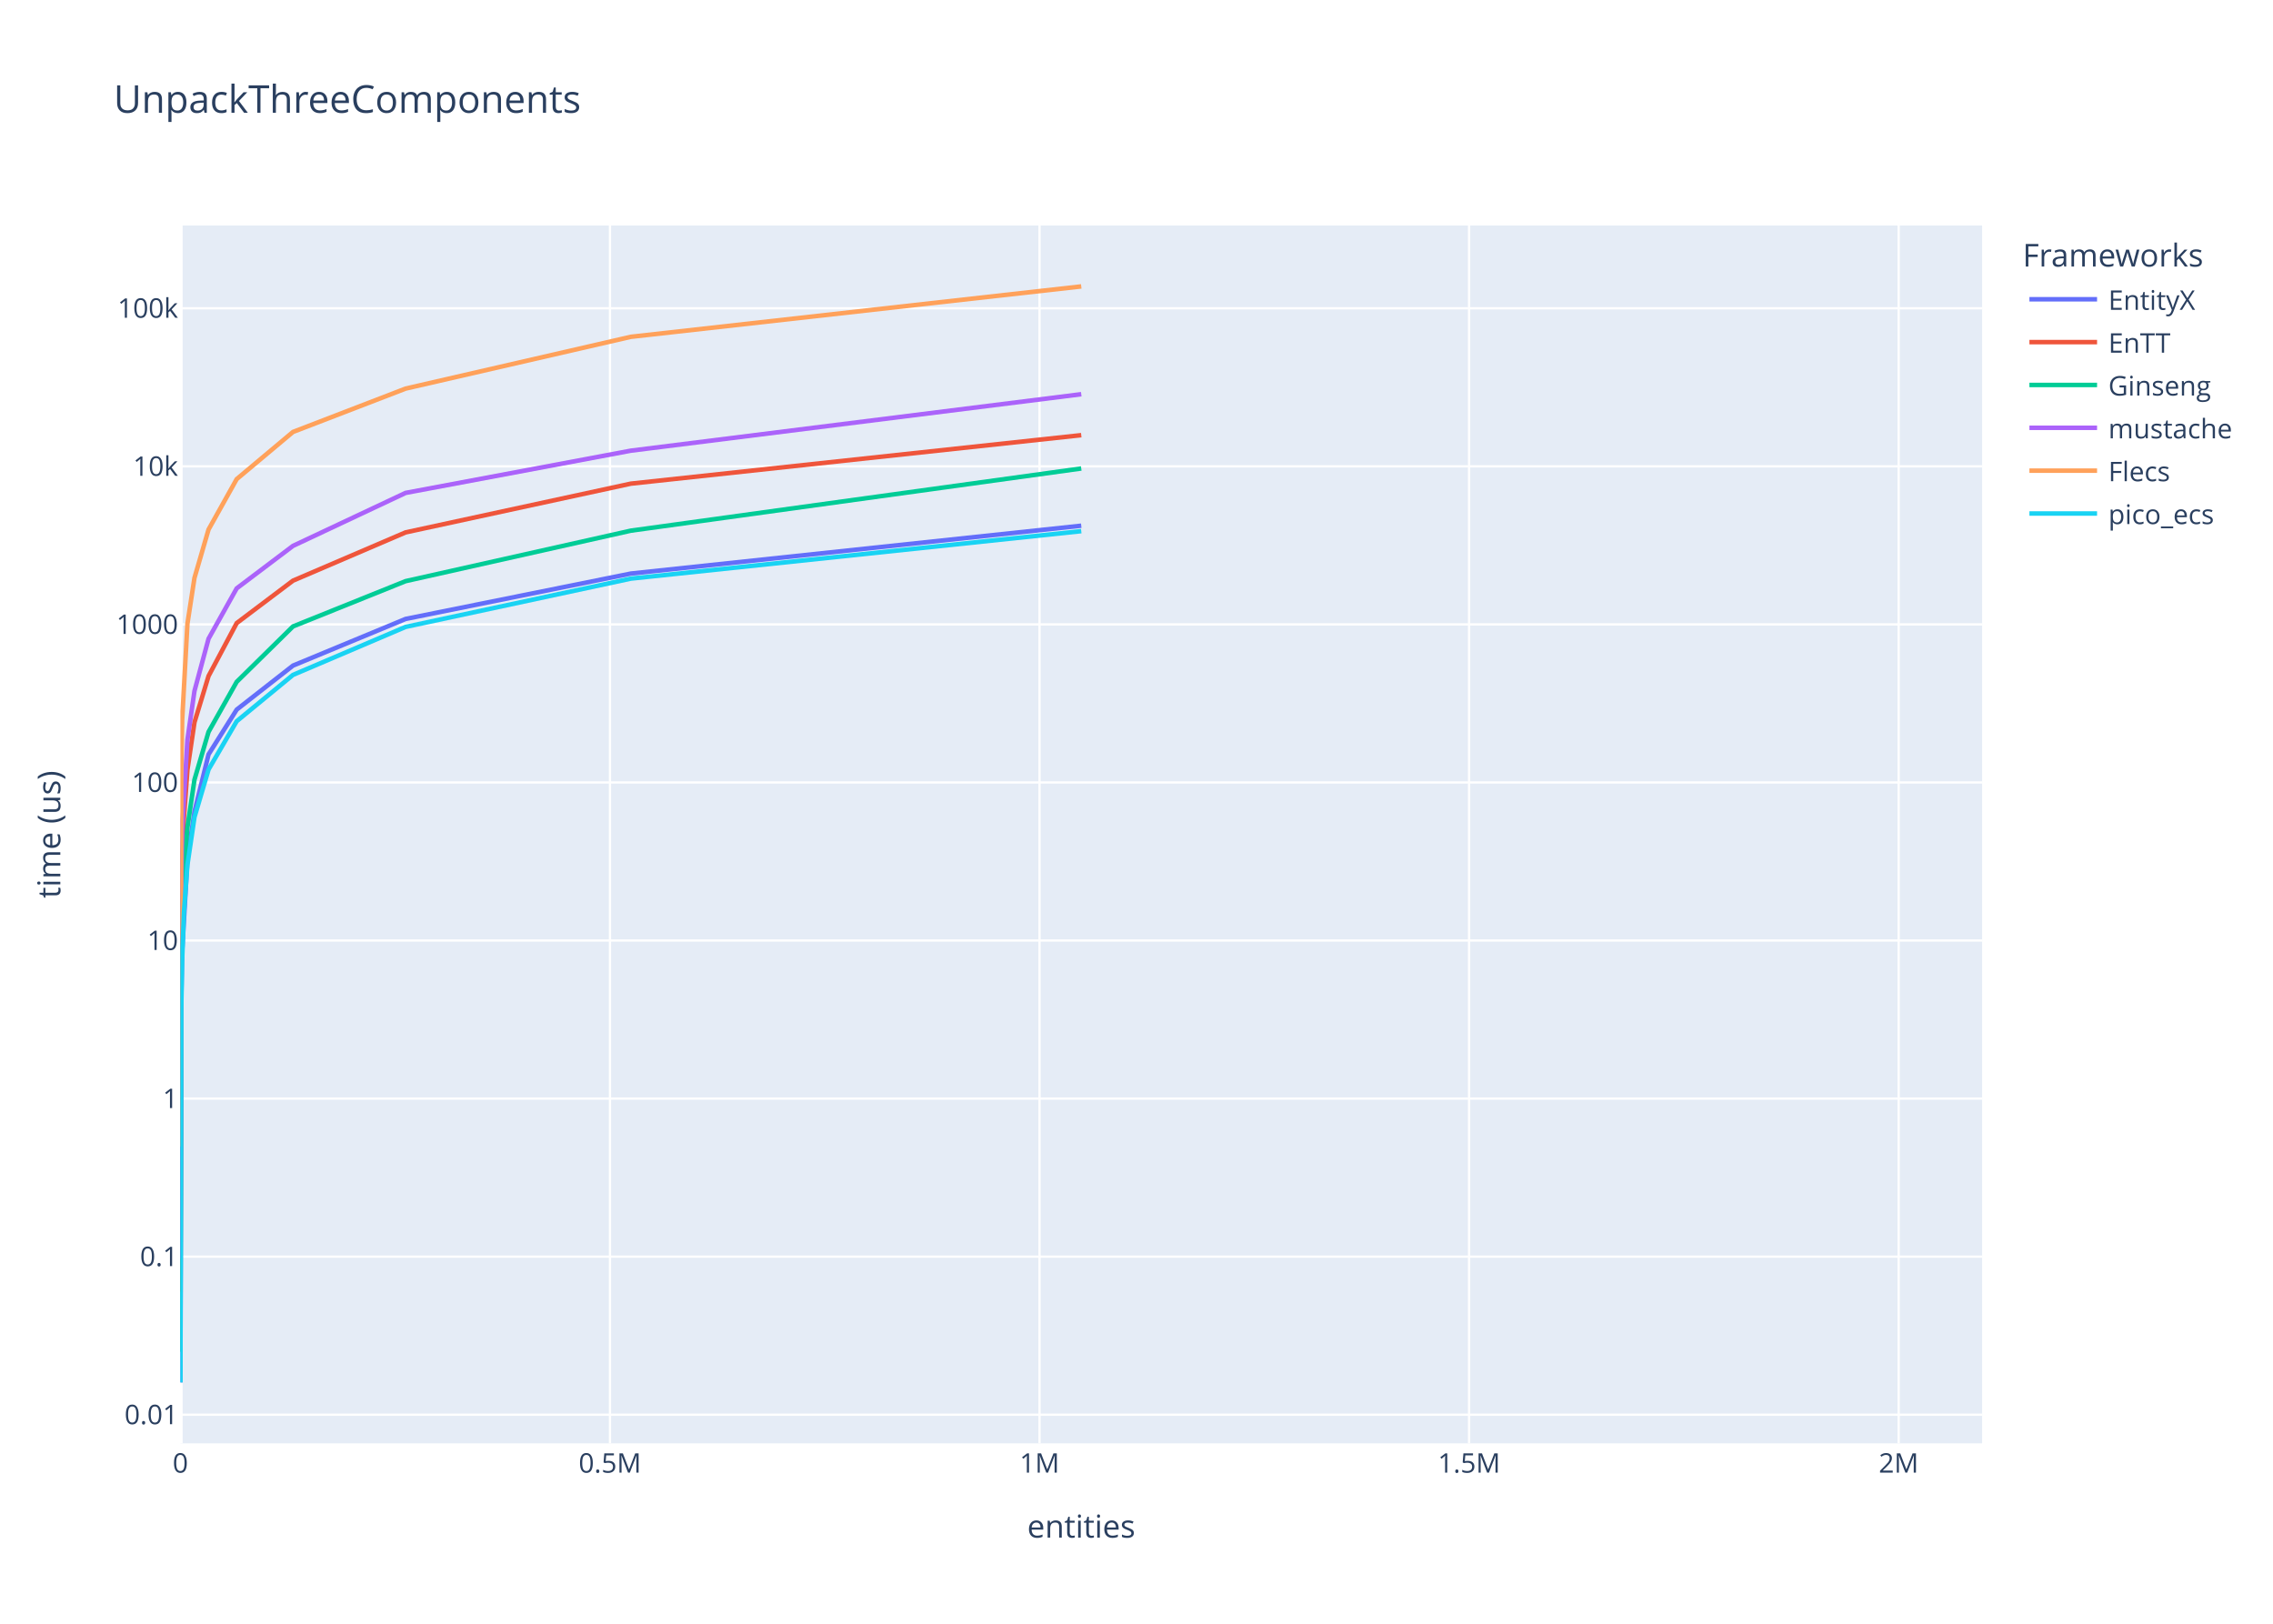
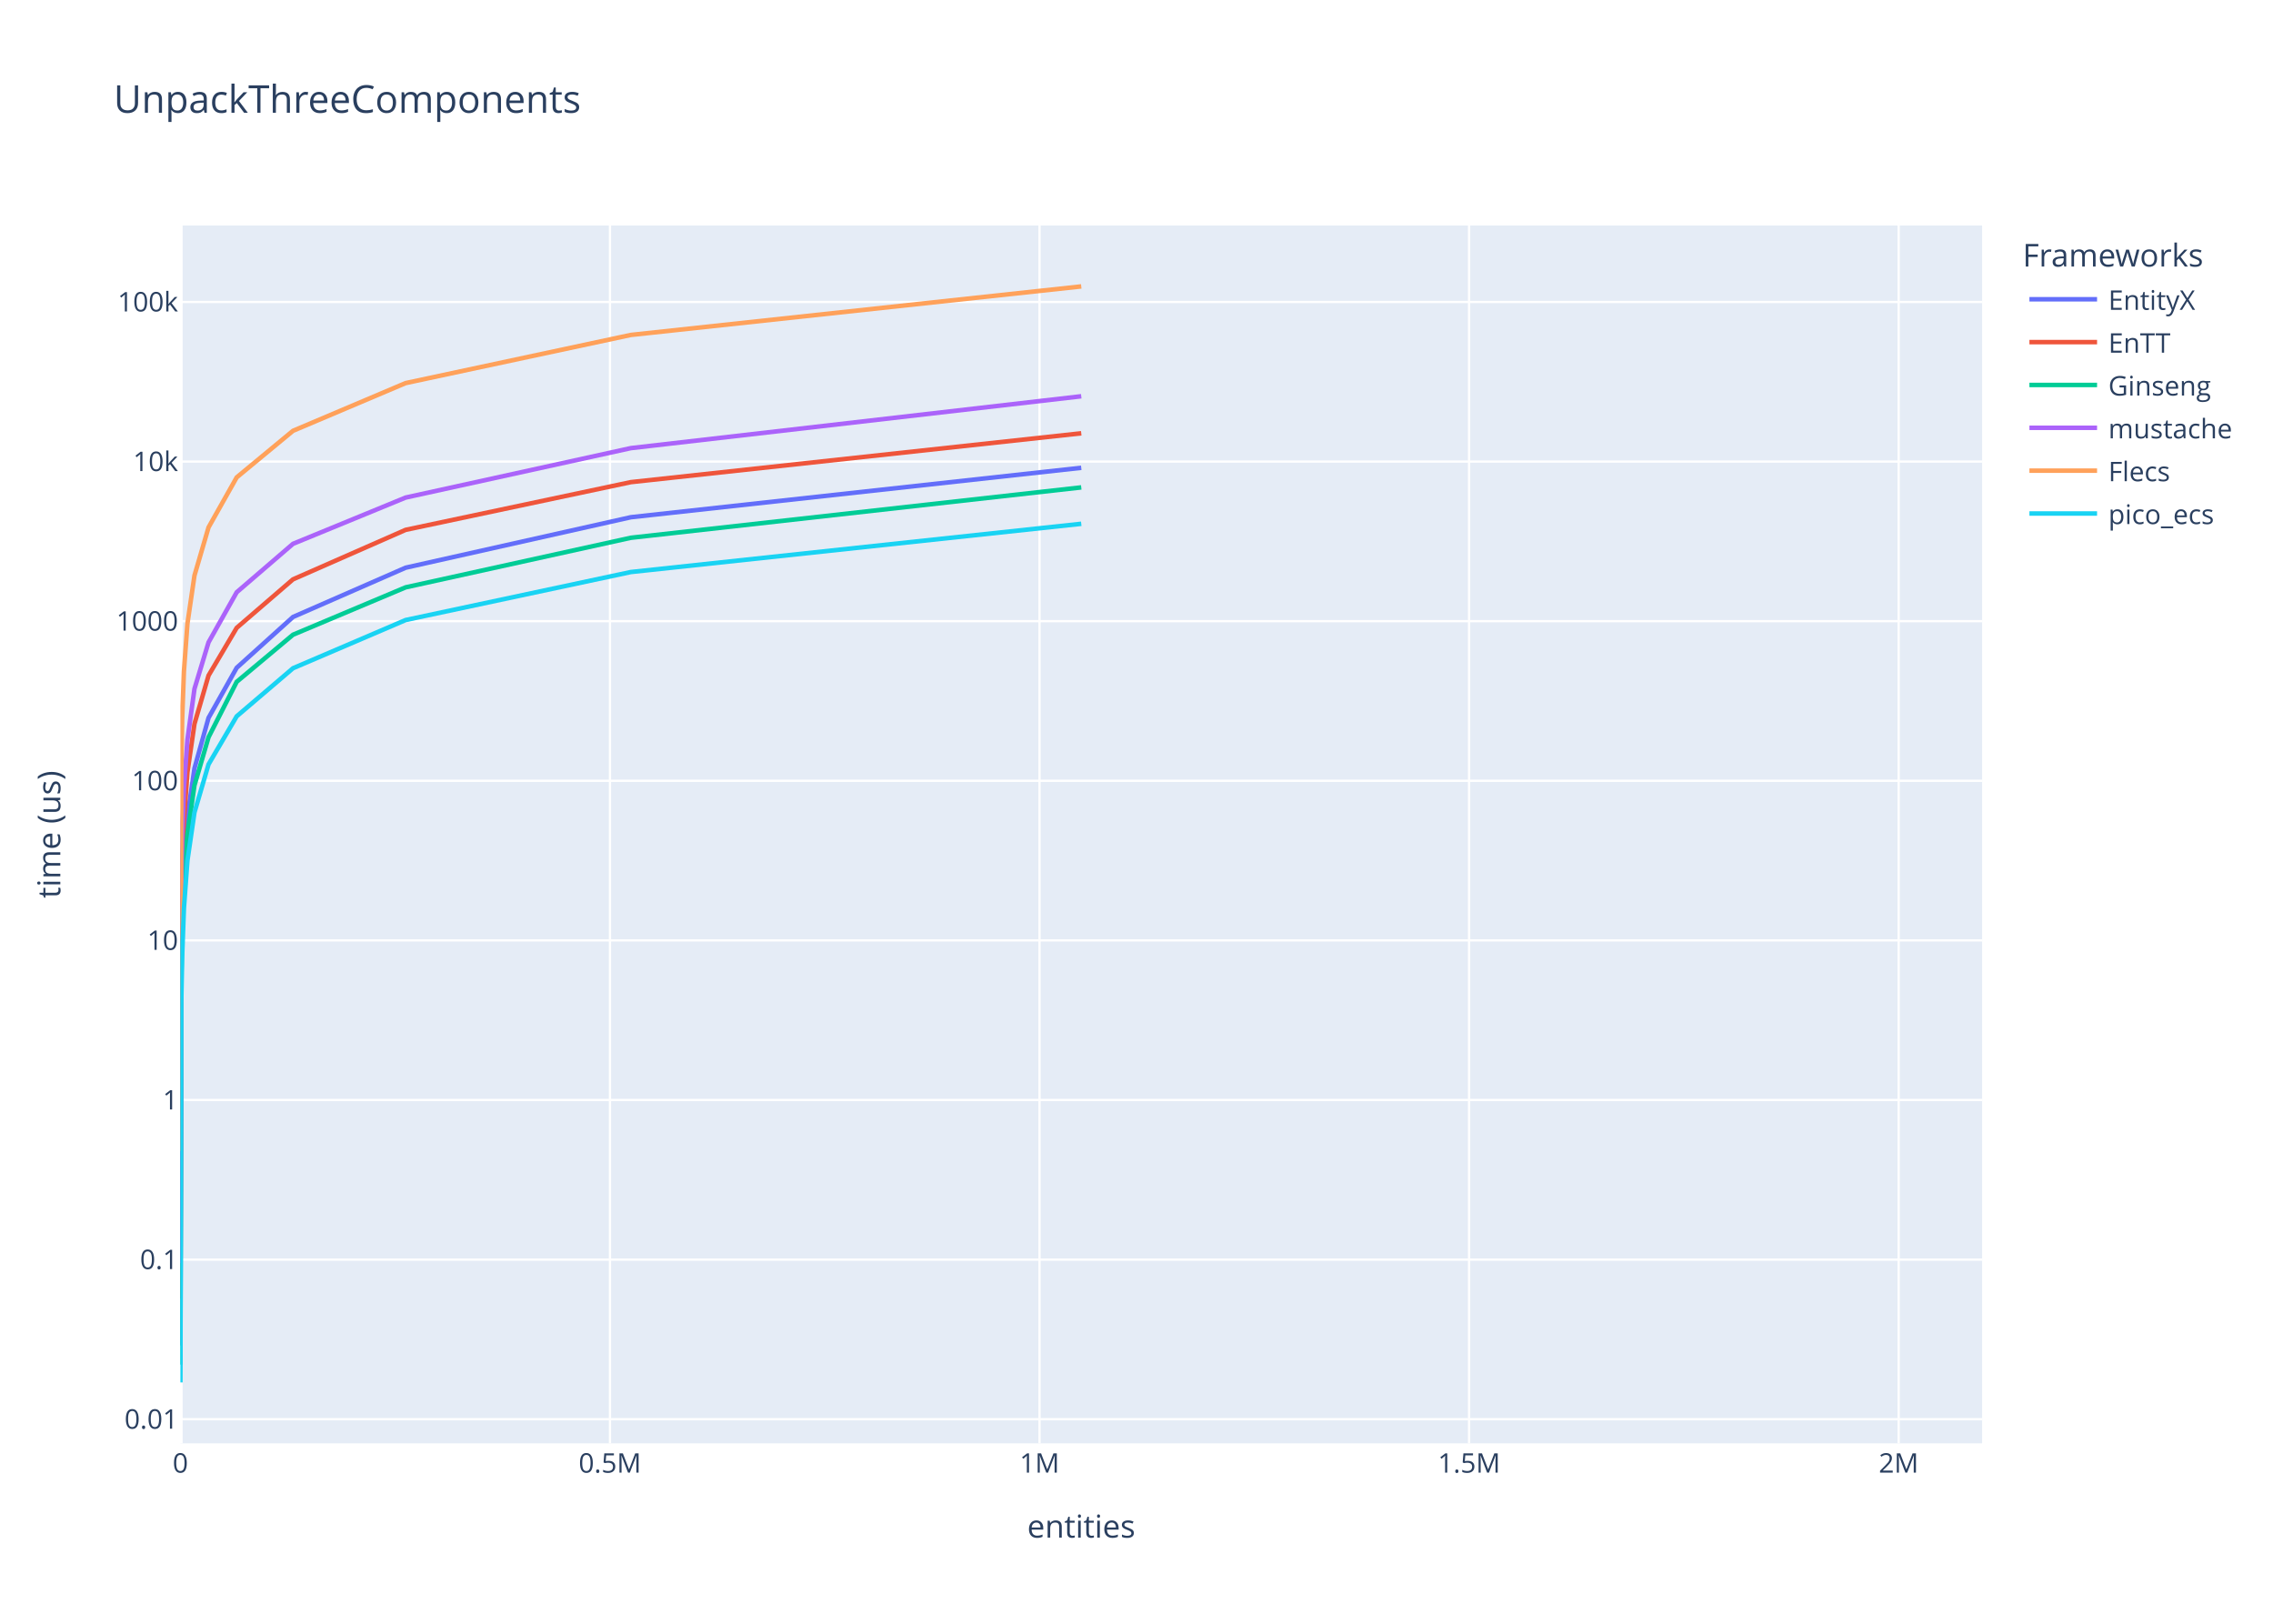
<svg xmlns="http://www.w3.org/2000/svg" class="main-svg" width="1008" height="720" style="" viewBox="0 0 1008 720">
  <rect x="0" y="0" width="1008" height="720" style="fill: rgb(255, 255, 255); fill-opacity: 1;" />
-   <defs id="defs-50a247">
+   <defs id="defs-b51463">
    <g class="clips">
-       <clipPath id="clip50a247xyplot" class="plotclip">
+       <clipPath id="clipb51463xyplot" class="plotclip">
        <rect width="799" height="540" />
      </clipPath>
-       <clipPath class="axesclip" id="clip50a247x">
+       <clipPath class="axesclip" id="clipb51463x">
        <rect x="80" y="0" width="799" height="720" />
      </clipPath>
-       <clipPath class="axesclip" id="clip50a247y">
+       <clipPath class="axesclip" id="clipb51463y">
        <rect x="0" y="100" width="1008" height="540" />
      </clipPath>
-       <clipPath class="axesclip" id="clip50a247xy">
+       <clipPath class="axesclip" id="clipb51463xy">
        <rect x="80" y="100" width="799" height="540" />
      </clipPath>
    </g>
    <g class="gradients" />
    <g class="patterns" />
  </defs>
  <g class="bglayer">
    <rect class="bg" x="80" y="100" width="799" height="540" style="fill: rgb(229, 236, 246); fill-opacity: 1; stroke-width: 0;" />
  </g>
  <g class="layer-below">
    <g class="imagelayer" />
    <g class="shapelayer" />
  </g>
  <g class="cartesianlayer">
    <g class="subplot xy">
      <g class="layer-subplot">
        <g class="shapelayer" />
        <g class="imagelayer" />
      </g>
      <g class="minor-gridlayer">
        <g class="x" />
        <g class="y" />
      </g>
      <g class="gridlayer">
        <g class="x">
          <path class="xgrid crisp" transform="translate(270.5,0)" d="M0,100v540" style="stroke: rgb(255, 255, 255); stroke-opacity: 1; stroke-width: 1px;" />
          <path class="xgrid crisp" transform="translate(460.99,0)" d="M0,100v540" style="stroke: rgb(255, 255, 255); stroke-opacity: 1; stroke-width: 1px;" />
          <path class="xgrid crisp" transform="translate(651.49,0)" d="M0,100v540" style="stroke: rgb(255, 255, 255); stroke-opacity: 1; stroke-width: 1px;" />
          <path class="xgrid crisp" transform="translate(841.99,0)" d="M0,100v540" style="stroke: rgb(255, 255, 255); stroke-opacity: 1; stroke-width: 1px;" />
        </g>
        <g class="y">
-           <path class="ygrid crisp" transform="translate(0,627.31)" d="M80,0h799" style="stroke: rgb(255, 255, 255); stroke-opacity: 1; stroke-width: 1px;" />
-           <path class="ygrid crisp" transform="translate(0,557.22)" d="M80,0h799" style="stroke: rgb(255, 255, 255); stroke-opacity: 1; stroke-width: 1px;" />
-           <path class="ygrid crisp" transform="translate(0,487.13)" d="M80,0h799" style="stroke: rgb(255, 255, 255); stroke-opacity: 1; stroke-width: 1px;" />
-           <path class="ygrid crisp" transform="translate(0,417.04)" d="M80,0h799" style="stroke: rgb(255, 255, 255); stroke-opacity: 1; stroke-width: 1px;" />
-           <path class="ygrid crisp" transform="translate(0,346.95)" d="M80,0h799" style="stroke: rgb(255, 255, 255); stroke-opacity: 1; stroke-width: 1px;" />
-           <path class="ygrid crisp" transform="translate(0,276.87)" d="M80,0h799" style="stroke: rgb(255, 255, 255); stroke-opacity: 1; stroke-width: 1px;" />
-           <path class="ygrid crisp" transform="translate(0,206.78)" d="M80,0h799" style="stroke: rgb(255, 255, 255); stroke-opacity: 1; stroke-width: 1px;" />
-           <path class="ygrid crisp" transform="translate(0,136.69)" d="M80,0h799" style="stroke: rgb(255, 255, 255); stroke-opacity: 1; stroke-width: 1px;" />
+           <path class="ygrid crisp" transform="translate(0,629.31)" d="M80,0h799" style="stroke: rgb(255, 255, 255); stroke-opacity: 1; stroke-width: 1px;" />
+           <path class="ygrid crisp" transform="translate(0,558.54)" d="M80,0h799" style="stroke: rgb(255, 255, 255); stroke-opacity: 1; stroke-width: 1px;" />
+           <path class="ygrid crisp" transform="translate(0,487.76)" d="M80,0h799" style="stroke: rgb(255, 255, 255); stroke-opacity: 1; stroke-width: 1px;" />
+           <path class="ygrid crisp" transform="translate(0,416.99)" d="M80,0h799" style="stroke: rgb(255, 255, 255); stroke-opacity: 1; stroke-width: 1px;" />
+           <path class="ygrid crisp" transform="translate(0,346.22)" d="M80,0h799" style="stroke: rgb(255, 255, 255); stroke-opacity: 1; stroke-width: 1px;" />
+           <path class="ygrid crisp" transform="translate(0,275.44)" d="M80,0h799" style="stroke: rgb(255, 255, 255); stroke-opacity: 1; stroke-width: 1px;" />
+           <path class="ygrid crisp" transform="translate(0,204.67)" d="M80,0h799" style="stroke: rgb(255, 255, 255); stroke-opacity: 1; stroke-width: 1px;" />
+           <path class="ygrid crisp" transform="translate(0,133.9)" d="M80,0h799" style="stroke: rgb(255, 255, 255); stroke-opacity: 1; stroke-width: 1px;" />
        </g>
      </g>
      <g class="zerolinelayer">
        <path class="xzl zl crisp" transform="translate(80,0)" d="M0,100v540" style="stroke: rgb(255, 255, 255); stroke-opacity: 1; stroke-width: 2px;" />
      </g>
      <path class="xlines-below" />
      <path class="ylines-below" />
      <g class="overlines-below" />
      <g class="xaxislayer-below" />
      <g class="yaxislayer-below" />
      <g class="overaxes-below" />
-       <g class="plot" transform="translate(80,100)" clip-path="url(#clip50a247xyplot)">
+       <g class="plot" transform="translate(80,100)" clip-path="url(#clipb51463xyplot)">
        <g class="scatterlayer mlayer">
-           <g class="trace scatter tracef7a768" style="stroke-miterlimit: 2; opacity: 1;">
-             <g class="fills" />
-             <g class="errorbars" />
-             <g class="lines">
-               <path class="js-line" d="M0,513L0.39,342.96L0.78,321.94L3.12,281.22L6.24,259.95L12.48,234.53L24.97,214.66L49.94,195.14L99.88,174.45L199.75,154.33L399.5,133.11" style="vector-effect: non-scaling-stroke; fill: none; stroke: rgb(99, 110, 250); stroke-opacity: 1; stroke-width: 2px; opacity: 1;" />
-             </g>
-             <g class="points" />
-             <g class="text" />
-           </g>
-           <g class="trace scatter trace54a5eb" style="stroke-miterlimit: 2; opacity: 1;">
-             <g class="fills" />
-             <g class="errorbars" />
-             <g class="lines">
-               <path class="js-line" d="M0,472.77L0.39,305.48L0.78,283.78L1.56,262.8L3.12,241.27L6.24,220.3L12.48,199.78L24.97,176.29L49.94,157.47L99.88,136.07L199.75,114.46L399.5,92.96" style="vector-effect: non-scaling-stroke; fill: none; stroke: rgb(239, 85, 59); stroke-opacity: 1; stroke-width: 2px; opacity: 1;" />
-             </g>
-             <g class="points" />
-             <g class="text" />
-           </g>
-           <g class="trace scatter trace994c9f" style="stroke-miterlimit: 2; opacity: 1;">
-             <g class="fills" />
-             <g class="errorbars" />
-             <g class="lines">
-               <path class="js-line" d="M0,499.42L0.39,330.42L0.78,306.81L1.56,286.64L3.12,266.81L6.24,245.72L12.48,224.54L24.97,202.34L49.94,177.77L99.88,157.69L199.75,135.31L399.5,107.73" style="vector-effect: non-scaling-stroke; fill: none; stroke: rgb(0, 204, 150); stroke-opacity: 1; stroke-width: 2px; opacity: 1;" />
-             </g>
-             <g class="points" />
-             <g class="text" />
-           </g>
-           <g class="trace scatter tracefcd312" style="stroke-miterlimit: 2; opacity: 1;">
-             <g class="fills" />
-             <g class="errorbars" />
-             <g class="lines">
-               <path class="js-line" d="M0,458.15L0.39,291.09L0.78,267.58L3.12,228L6.24,206.39L12.48,183.23L24.97,160.89L49.94,142.05L99.88,118.56L199.75,99.84L399.5,74.8" style="vector-effect: non-scaling-stroke; fill: none; stroke: rgb(171, 99, 250); stroke-opacity: 1; stroke-width: 2px; opacity: 1;" />
-             </g>
-             <g class="points" />
-             <g class="text" />
-           </g>
-           <g class="trace scatter trace019e08" style="stroke-miterlimit: 2; opacity: 1;">
-             <g class="fills" />
-             <g class="errorbars" />
-             <g class="lines">
-               <path class="js-line" d="M0,408.35L0.39,240.1L0.78,219.39L3.12,176.52L6.24,156.25L12.48,134.8L24.97,112.44L49.94,91.53L99.88,72.31L199.75,49.35L399.5,27" style="vector-effect: non-scaling-stroke; fill: none; stroke: rgb(255, 161, 90); stroke-opacity: 1; stroke-width: 2px; opacity: 1;" />
-             </g>
-             <g class="points" />
-             <g class="text" />
-           </g>
-           <g class="trace scatter trace1cb32e" style="stroke-miterlimit: 2; opacity: 1;">
-             <g class="fills" />
-             <g class="errorbars" />
-             <g class="lines">
-               <path class="js-line" d="M0,513L0.39,346.82L0.78,325.75L1.56,304.63L3.12,283.45L6.24,262.36L12.48,241.22L24.97,219.8L49.94,199.26L99.88,177.98L199.75,156.57L399.5,135.52" style="vector-effect: non-scaling-stroke; fill: none; stroke: rgb(25, 211, 243); stroke-opacity: 1; stroke-width: 2px; opacity: 1;" />
+           <g class="trace scatter trace896f17" style="stroke-miterlimit: 2; opacity: 1;">
+             <g class="fills" />
+             <g class="errorbars" />
+             <g class="lines">
+               <path class="js-line" d="M0,496.58L0.39,326.05L0.78,304.71L1.56,283.37L3.12,262.09L6.24,240.68L12.48,218.31L24.97,196.1L49.94,173.58L99.88,151.73L199.75,129.35L399.5,107.43" style="vector-effect: non-scaling-stroke; fill: none; stroke: rgb(99, 110, 250); stroke-opacity: 1; stroke-width: 2px; opacity: 1;" />
+             </g>
+             <g class="points" />
+             <g class="text" />
+           </g>
+           <g class="trace scatter trace5eb582" style="stroke-miterlimit: 2; opacity: 1;">
+             <g class="fills" />
+             <g class="errorbars" />
+             <g class="lines">
+               <path class="js-line" d="M0,475.81L0.39,306.46L0.78,285.26L1.56,263.76L3.12,242.41L6.24,220.98L12.48,199.54L24.97,178.39L49.94,156.89L99.88,134.95L199.75,113.79L399.5,92.13" style="vector-effect: non-scaling-stroke; fill: none; stroke: rgb(239, 85, 59); stroke-opacity: 1; stroke-width: 2px; opacity: 1;" />
+             </g>
+             <g class="points" />
+             <g class="text" />
+           </g>
+           <g class="trace scatter trace7ca030" style="stroke-miterlimit: 2; opacity: 1;">
+             <g class="fills" />
+             <g class="errorbars" />
+             <g class="lines">
+               <path class="js-line" d="M0,505.08L0.39,334.1L0.78,312.77L1.56,290.99L3.12,269.67L6.24,248.23L12.48,226.89L24.97,202.33L49.94,181.45L99.88,160.44L199.75,138.46L399.5,116.12" style="vector-effect: non-scaling-stroke; fill: none; stroke: rgb(0, 204, 150); stroke-opacity: 1; stroke-width: 2px; opacity: 1;" />
+             </g>
+             <g class="points" />
+             <g class="text" />
+           </g>
+           <g class="trace scatter tracef2fcd7" style="stroke-miterlimit: 2; opacity: 1;">
+             <g class="fills" />
+             <g class="errorbars" />
+             <g class="lines">
+               <path class="js-line" d="M0,460.11L0.39,292.05L0.78,270.76L1.56,249.54L3.12,227.97L6.24,205.43L12.48,184.82L24.97,162.62L49.94,141.14L99.88,120.63L199.75,98.71L399.5,75.71" style="vector-effect: non-scaling-stroke; fill: none; stroke: rgb(171, 99, 250); stroke-opacity: 1; stroke-width: 2px; opacity: 1;" />
+             </g>
+             <g class="points" />
+             <g class="text" />
+           </g>
+           <g class="trace scatter traceab386b" style="stroke-miterlimit: 2; opacity: 1;">
+             <g class="fills" />
+             <g class="errorbars" />
+             <g class="lines">
+               <path class="js-line" d="M0,410.39L0.39,240.44L0.78,219.11L1.56,197.79L3.12,176.5L6.24,155.19L12.48,133.85L24.97,111.67L49.94,91.03L99.88,69.87L199.75,48.52L399.5,27" style="vector-effect: non-scaling-stroke; fill: none; stroke: rgb(255, 161, 90); stroke-opacity: 1; stroke-width: 2px; opacity: 1;" />
+             </g>
+             <g class="points" />
+             <g class="text" />
+           </g>
+           <g class="trace scatter tracebd4b27" style="stroke-miterlimit: 2; opacity: 1;">
+             <g class="fills" />
+             <g class="errorbars" />
+             <g class="lines">
+               <path class="js-line" d="M0,513L0.39,344.19L0.78,324.13L1.56,302.82L3.12,281.54L6.24,260.24L12.48,238.93L24.97,217.62L49.94,196.31L99.88,174.94L199.75,153.65L399.5,132.26" style="vector-effect: non-scaling-stroke; fill: none; stroke: rgb(25, 211, 243); stroke-opacity: 1; stroke-width: 2px; opacity: 1;" />
            </g>
            <g class="points" />
            <g class="text" />
          </g>
        </g>
      </g>
      <g class="overplot" />
      <path class="xlines-above crisp" d="M0,0" style="fill: none;" />
      <path class="ylines-above crisp" d="M0,0" style="fill: none;" />
      <g class="overlines-above" />
      <g class="xaxislayer-above">
        <g class="xtick">
          <text text-anchor="middle" x="0" y="653" transform="translate(80,0)" style="font-family: 'Open Sans', verdana, arial, sans-serif; font-size: 12px; fill: rgb(42, 63, 95); fill-opacity: 1; white-space: pre; opacity: 1;">0</text>
        </g>
        <g class="xtick">
          <text text-anchor="middle" x="0" y="653" style="font-family: 'Open Sans', verdana, arial, sans-serif; font-size: 12px; fill: rgb(42, 63, 95); fill-opacity: 1; white-space: pre; opacity: 1;" transform="translate(270.5,0)">0.5M</text>
        </g>
        <g class="xtick">
          <text text-anchor="middle" x="0" y="653" style="font-family: 'Open Sans', verdana, arial, sans-serif; font-size: 12px; fill: rgb(42, 63, 95); fill-opacity: 1; white-space: pre; opacity: 1;" transform="translate(460.99,0)">1M</text>
        </g>
        <g class="xtick">
          <text text-anchor="middle" x="0" y="653" style="font-family: 'Open Sans', verdana, arial, sans-serif; font-size: 12px; fill: rgb(42, 63, 95); fill-opacity: 1; white-space: pre; opacity: 1;" transform="translate(651.49,0)">1.5M</text>
        </g>
        <g class="xtick">
          <text text-anchor="middle" x="0" y="653" style="font-family: 'Open Sans', verdana, arial, sans-serif; font-size: 12px; fill: rgb(42, 63, 95); fill-opacity: 1; white-space: pre; opacity: 1;" transform="translate(841.99,0)">2M</text>
        </g>
      </g>
      <g class="yaxislayer-above">
        <g class="ytick">
-           <text text-anchor="end" x="79" y="4.2" transform="translate(0,627.31)" style="font-family: 'Open Sans', verdana, arial, sans-serif; font-size: 12px; fill: rgb(42, 63, 95); fill-opacity: 1; white-space: pre; opacity: 1;">0.01</text>
-         </g>
-         <g class="ytick">
-           <text text-anchor="end" x="79" y="4.2" style="font-family: 'Open Sans', verdana, arial, sans-serif; font-size: 12px; fill: rgb(42, 63, 95); fill-opacity: 1; white-space: pre; opacity: 1;" transform="translate(0,557.22)">0.1</text>
-         </g>
-         <g class="ytick">
-           <text text-anchor="end" x="79" y="4.2" style="font-family: 'Open Sans', verdana, arial, sans-serif; font-size: 12px; fill: rgb(42, 63, 95); fill-opacity: 1; white-space: pre; opacity: 1;" transform="translate(0,487.13)">1</text>
-         </g>
-         <g class="ytick">
-           <text text-anchor="end" x="79" y="4.2" style="font-family: 'Open Sans', verdana, arial, sans-serif; font-size: 12px; fill: rgb(42, 63, 95); fill-opacity: 1; white-space: pre; opacity: 1;" transform="translate(0,417.04)">10</text>
-         </g>
-         <g class="ytick">
-           <text text-anchor="end" x="79" y="4.2" style="font-family: 'Open Sans', verdana, arial, sans-serif; font-size: 12px; fill: rgb(42, 63, 95); fill-opacity: 1; white-space: pre; opacity: 1;" transform="translate(0,346.95)">100</text>
-         </g>
-         <g class="ytick">
-           <text text-anchor="end" x="79" y="4.2" style="font-family: 'Open Sans', verdana, arial, sans-serif; font-size: 12px; fill: rgb(42, 63, 95); fill-opacity: 1; white-space: pre; opacity: 1;" transform="translate(0,276.87)">1000</text>
-         </g>
-         <g class="ytick">
-           <text text-anchor="end" x="79" y="4.2" style="font-family: 'Open Sans', verdana, arial, sans-serif; font-size: 12px; fill: rgb(42, 63, 95); fill-opacity: 1; white-space: pre; opacity: 1;" transform="translate(0,206.78)">10k</text>
-         </g>
-         <g class="ytick">
-           <text text-anchor="end" x="79" y="4.2" style="font-family: 'Open Sans', verdana, arial, sans-serif; font-size: 12px; fill: rgb(42, 63, 95); fill-opacity: 1; white-space: pre; opacity: 1;" transform="translate(0,136.69)">100k</text>
+           <text text-anchor="end" x="79" y="4.2" transform="translate(0,629.31)" style="font-family: 'Open Sans', verdana, arial, sans-serif; font-size: 12px; fill: rgb(42, 63, 95); fill-opacity: 1; white-space: pre; opacity: 1;">0.01</text>
+         </g>
+         <g class="ytick">
+           <text text-anchor="end" x="79" y="4.2" style="font-family: 'Open Sans', verdana, arial, sans-serif; font-size: 12px; fill: rgb(42, 63, 95); fill-opacity: 1; white-space: pre; opacity: 1;" transform="translate(0,558.54)">0.1</text>
+         </g>
+         <g class="ytick">
+           <text text-anchor="end" x="79" y="4.2" style="font-family: 'Open Sans', verdana, arial, sans-serif; font-size: 12px; fill: rgb(42, 63, 95); fill-opacity: 1; white-space: pre; opacity: 1;" transform="translate(0,487.76)">1</text>
+         </g>
+         <g class="ytick">
+           <text text-anchor="end" x="79" y="4.2" style="font-family: 'Open Sans', verdana, arial, sans-serif; font-size: 12px; fill: rgb(42, 63, 95); fill-opacity: 1; white-space: pre; opacity: 1;" transform="translate(0,416.99)">10</text>
+         </g>
+         <g class="ytick">
+           <text text-anchor="end" x="79" y="4.2" style="font-family: 'Open Sans', verdana, arial, sans-serif; font-size: 12px; fill: rgb(42, 63, 95); fill-opacity: 1; white-space: pre; opacity: 1;" transform="translate(0,346.22)">100</text>
+         </g>
+         <g class="ytick">
+           <text text-anchor="end" x="79" y="4.2" style="font-family: 'Open Sans', verdana, arial, sans-serif; font-size: 12px; fill: rgb(42, 63, 95); fill-opacity: 1; white-space: pre; opacity: 1;" transform="translate(0,275.44)">1000</text>
+         </g>
+         <g class="ytick">
+           <text text-anchor="end" x="79" y="4.2" style="font-family: 'Open Sans', verdana, arial, sans-serif; font-size: 12px; fill: rgb(42, 63, 95); fill-opacity: 1; white-space: pre; opacity: 1;" transform="translate(0,204.67)">10k</text>
+         </g>
+         <g class="ytick">
+           <text text-anchor="end" x="79" y="4.2" style="font-family: 'Open Sans', verdana, arial, sans-serif; font-size: 12px; fill: rgb(42, 63, 95); fill-opacity: 1; white-space: pre; opacity: 1;" transform="translate(0,133.9)">100k</text>
        </g>
      </g>
      <g class="overaxes-above" />
    </g>
  </g>
  <g class="polarlayer" />
  <g class="smithlayer" />
  <g class="ternarylayer" />
  <g class="geolayer" />
  <g class="funnelarealayer" />
  <g class="pielayer" />
  <g class="iciclelayer" />
  <g class="treemaplayer" />
  <g class="sunburstlayer" />
  <g class="glimages" />
-   <defs id="topdefs-50a247">
+   <defs id="topdefs-b51463">
    <g class="clips" />
-     <clipPath id="legend50a247">
+     <clipPath id="legendb51463">
      <rect width="101" height="143" x="0" y="0" />
    </clipPath>
  </defs>
  <g class="layer-above">
    <g class="imagelayer" />
    <g class="shapelayer" />
  </g>
  <g class="infolayer">
    <g class="legend" pointer-events="all" transform="translate(894.98,100)">
      <rect class="bg" shape-rendering="crispEdges" width="101" height="143" x="0" y="0" style="stroke: rgb(68, 68, 68); stroke-opacity: 1; fill: rgb(255, 255, 255); fill-opacity: 1; stroke-width: 0px;" />
-       <g class="scrollbox" transform="" clip-path="url(#legend50a247)">
+       <g class="scrollbox" transform="" clip-path="url(#legendb51463)">
        <text class="legendtitletext" text-anchor="start" x="2" y="18.2" style="font-family: 'Open Sans', verdana, arial, sans-serif; font-size: 14px; fill: rgb(42, 63, 95); fill-opacity: 1; white-space: pre;">Frameworks</text>
        <g class="groups" transform="">
          <g class="traces" transform="translate(0,32.7)" style="opacity: 1;">
            <text class="legendtext" text-anchor="start" x="40" y="4.68" style="font-family: 'Open Sans', verdana, arial, sans-serif; font-size: 12px; fill: rgb(42, 63, 95); fill-opacity: 1; white-space: pre;">EntityX</text>
            <g class="layers" style="opacity: 1;">
              <g class="legendfill" />
              <g class="legendlines">
                <path class="js-line" d="M5,0h30" style="fill: none; stroke: rgb(99, 110, 250); stroke-opacity: 1; stroke-width: 2px;" />
              </g>
              <g class="legendsymbols">
                <g class="legendpoints" />
              </g>
            </g>
            <rect class="legendtoggle" x="0" y="-9.5" width="95.25" height="19" style="fill: rgb(0, 0, 0); fill-opacity: 0;" />
          </g>
        </g>
        <g class="groups" transform="">
          <g class="traces" transform="translate(0,51.7)" style="opacity: 1;">
            <text class="legendtext" text-anchor="start" x="40" y="4.68" style="font-family: 'Open Sans', verdana, arial, sans-serif; font-size: 12px; fill: rgb(42, 63, 95); fill-opacity: 1; white-space: pre;">EnTT</text>
            <g class="layers" style="opacity: 1;">
              <g class="legendfill" />
              <g class="legendlines">
                <path class="js-line" d="M5,0h30" style="fill: none; stroke: rgb(239, 85, 59); stroke-opacity: 1; stroke-width: 2px;" />
              </g>
              <g class="legendsymbols">
                <g class="legendpoints" />
              </g>
            </g>
            <rect class="legendtoggle" x="0" y="-9.5" width="95.25" height="19" style="fill: rgb(0, 0, 0); fill-opacity: 0;" />
          </g>
        </g>
        <g class="groups" transform="">
          <g class="traces" transform="translate(0,70.7)" style="opacity: 1;">
            <text class="legendtext" text-anchor="start" x="40" y="4.68" style="font-family: 'Open Sans', verdana, arial, sans-serif; font-size: 12px; fill: rgb(42, 63, 95); fill-opacity: 1; white-space: pre;">Ginseng</text>
            <g class="layers" style="opacity: 1;">
              <g class="legendfill" />
              <g class="legendlines">
                <path class="js-line" d="M5,0h30" style="fill: none; stroke: rgb(0, 204, 150); stroke-opacity: 1; stroke-width: 2px;" />
              </g>
              <g class="legendsymbols">
                <g class="legendpoints" />
              </g>
            </g>
            <rect class="legendtoggle" x="0" y="-9.5" width="95.25" height="19" style="fill: rgb(0, 0, 0); fill-opacity: 0;" />
          </g>
        </g>
        <g class="groups" transform="">
          <g class="traces" transform="translate(0,89.7)" style="opacity: 1;">
            <text class="legendtext" text-anchor="start" x="40" y="4.68" style="font-family: 'Open Sans', verdana, arial, sans-serif; font-size: 12px; fill: rgb(42, 63, 95); fill-opacity: 1; white-space: pre;">mustache</text>
            <g class="layers" style="opacity: 1;">
              <g class="legendfill" />
              <g class="legendlines">
                <path class="js-line" d="M5,0h30" style="fill: none; stroke: rgb(171, 99, 250); stroke-opacity: 1; stroke-width: 2px;" />
              </g>
              <g class="legendsymbols">
                <g class="legendpoints" />
              </g>
            </g>
            <rect class="legendtoggle" x="0" y="-9.5" width="95.25" height="19" style="fill: rgb(0, 0, 0); fill-opacity: 0;" />
          </g>
        </g>
        <g class="groups" transform="">
          <g class="traces" transform="translate(0,108.7)" style="opacity: 1;">
            <text class="legendtext" text-anchor="start" x="40" y="4.68" style="font-family: 'Open Sans', verdana, arial, sans-serif; font-size: 12px; fill: rgb(42, 63, 95); fill-opacity: 1; white-space: pre;">Flecs</text>
            <g class="layers" style="opacity: 1;">
              <g class="legendfill" />
              <g class="legendlines">
                <path class="js-line" d="M5,0h30" style="fill: none; stroke: rgb(255, 161, 90); stroke-opacity: 1; stroke-width: 2px;" />
              </g>
              <g class="legendsymbols">
                <g class="legendpoints" />
              </g>
            </g>
            <rect class="legendtoggle" x="0" y="-9.5" width="95.25" height="19" style="fill: rgb(0, 0, 0); fill-opacity: 0;" />
          </g>
        </g>
        <g class="groups" transform="">
          <g class="traces" transform="translate(0,127.7)" style="opacity: 1;">
            <text class="legendtext" text-anchor="start" x="40" y="4.68" style="font-family: 'Open Sans', verdana, arial, sans-serif; font-size: 12px; fill: rgb(42, 63, 95); fill-opacity: 1; white-space: pre;">pico_ecs</text>
            <g class="layers" style="opacity: 1;">
              <g class="legendfill" />
              <g class="legendlines">
                <path class="js-line" d="M5,0h30" style="fill: none; stroke: rgb(25, 211, 243); stroke-opacity: 1; stroke-width: 2px;" />
              </g>
              <g class="legendsymbols">
                <g class="legendpoints" />
              </g>
            </g>
            <rect class="legendtoggle" x="0" y="-9.5" width="95.25" height="19" style="fill: rgb(0, 0, 0); fill-opacity: 0;" />
          </g>
        </g>
      </g>
      <rect class="scrollbar" rx="20" ry="3" width="0" height="0" x="0" y="0" style="fill: rgb(128, 139, 164); fill-opacity: 1;" />
    </g>
    <g class="g-gtitle">
      <text class="gtitle" x="50.4" y="50" text-anchor="start" dy="0em" style="font-family: 'Open Sans', verdana, arial, sans-serif; font-size: 17px; fill: rgb(42, 63, 95); opacity: 1; font-weight: normal; white-space: pre;">UnpackThreeComponents</text>
    </g>
    <g class="g-xtitle">
      <text class="xtitle" x="479.5" y="681.8" text-anchor="middle" style="font-family: 'Open Sans', verdana, arial, sans-serif; font-size: 14px; fill: rgb(42, 63, 95); opacity: 1; font-weight: normal; white-space: pre;">entities</text>
    </g>
    <g class="g-ytitle">
      <text class="ytitle" transform="rotate(-90,26.74688,370)" x="26.747" y="370" text-anchor="middle" style="font-family: 'Open Sans', verdana, arial, sans-serif; font-size: 14px; fill: rgb(42, 63, 95); opacity: 1; font-weight: normal; white-space: pre;">time (us)</text>
    </g>
  </g>
</svg>
